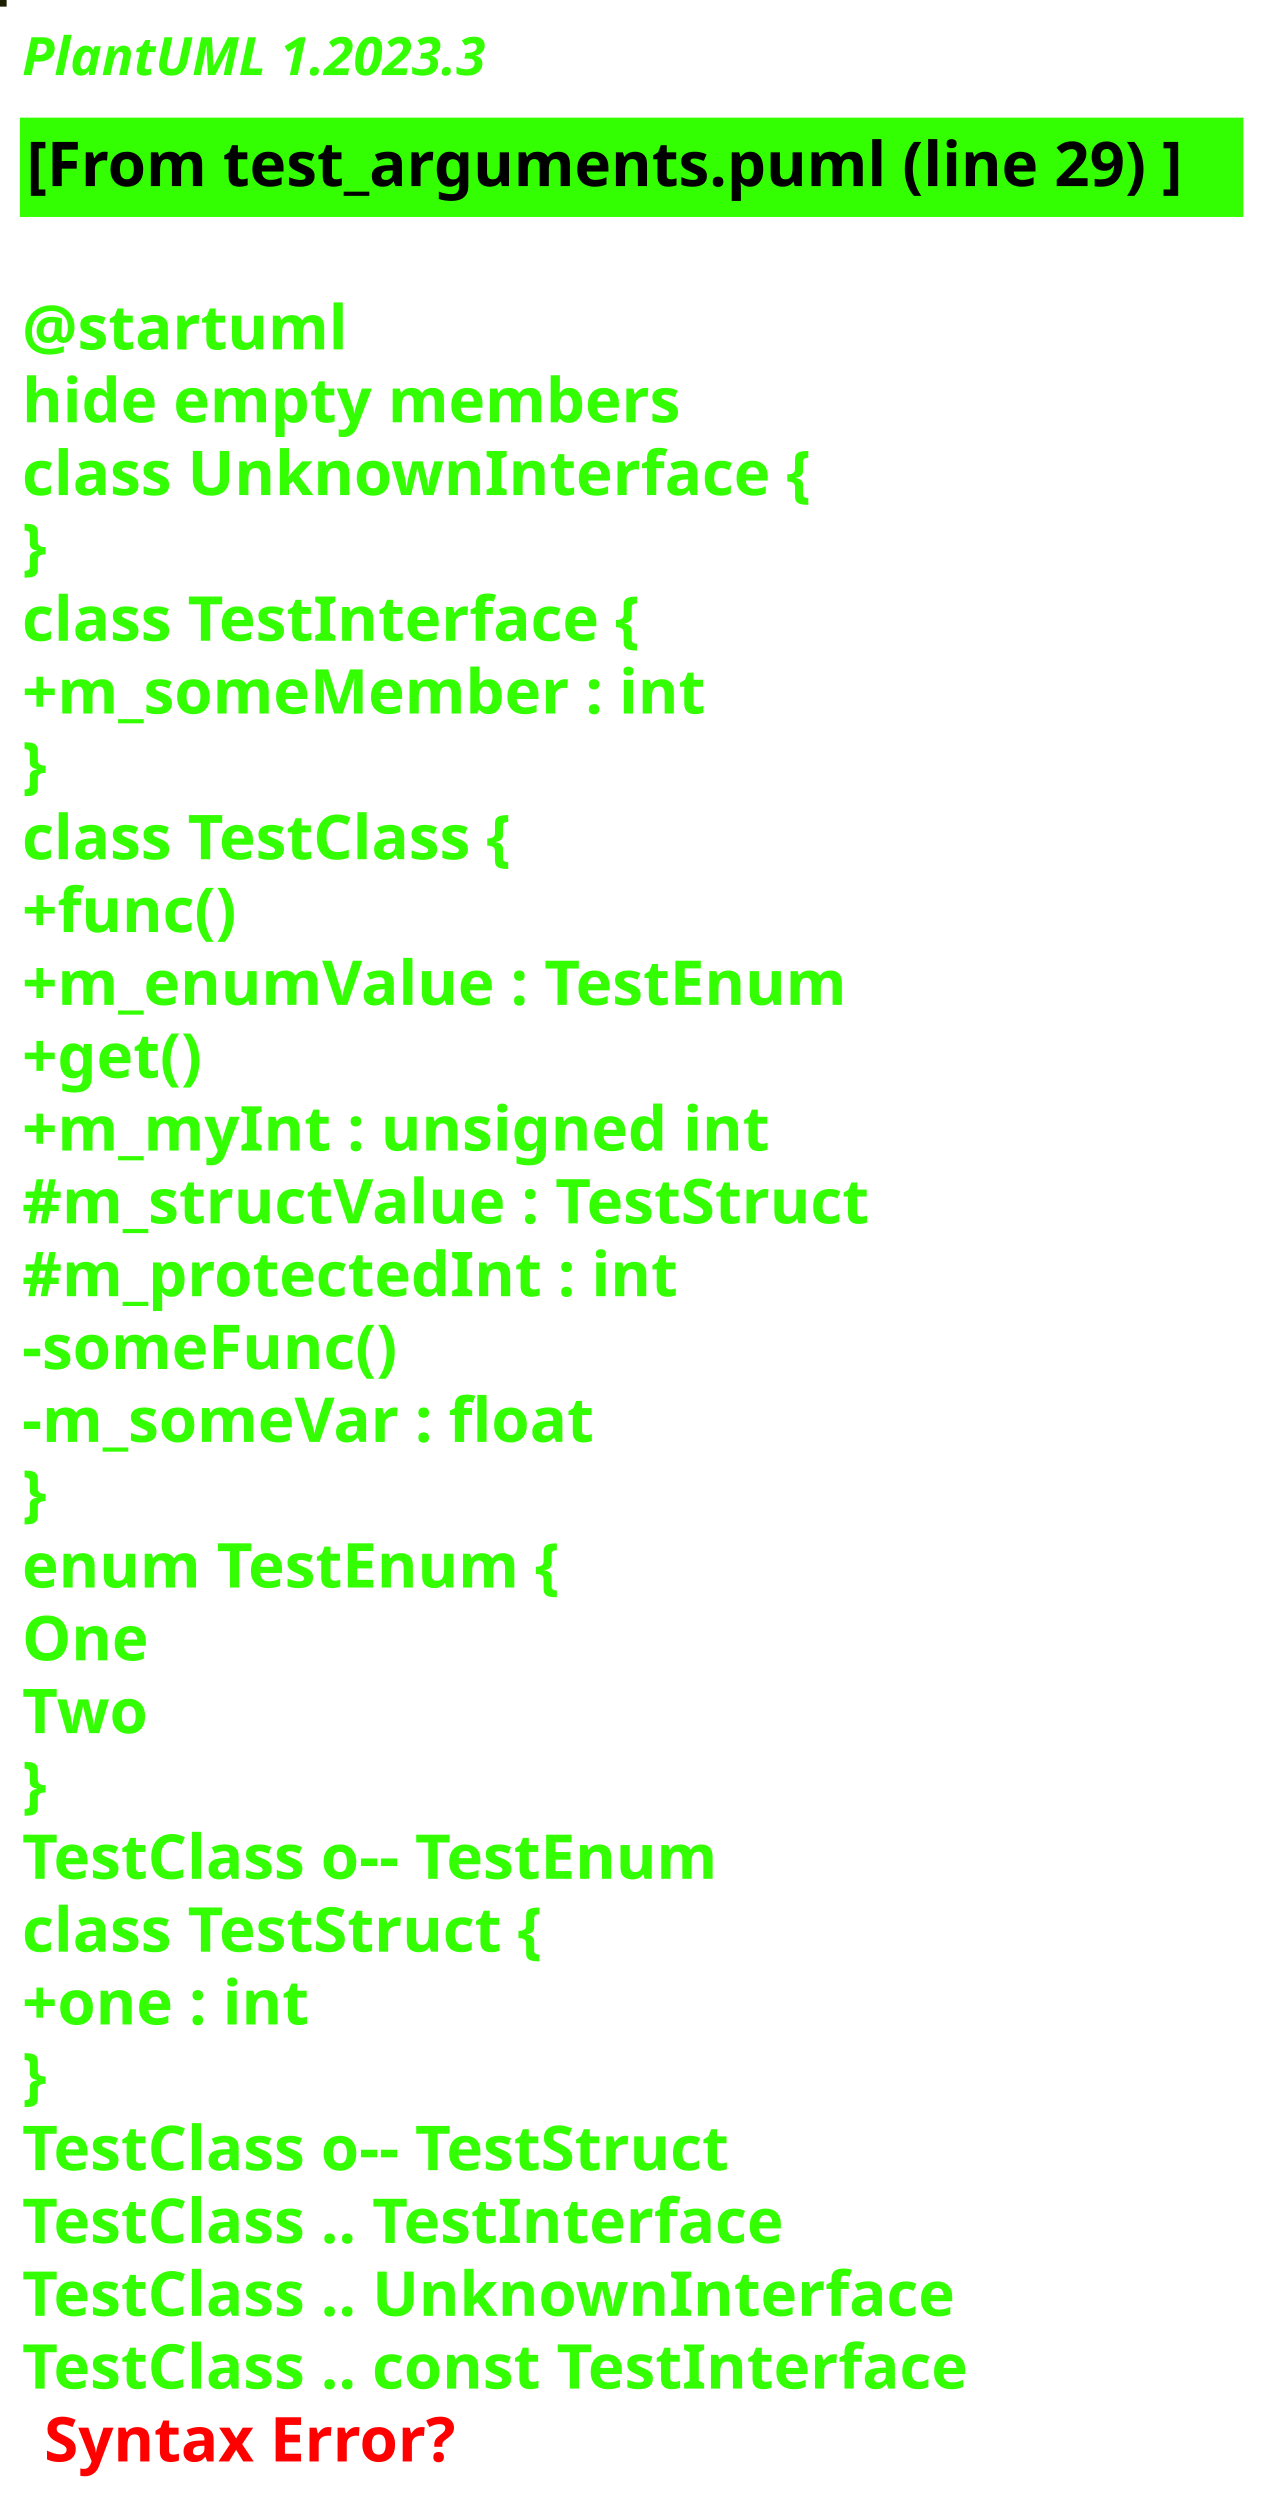
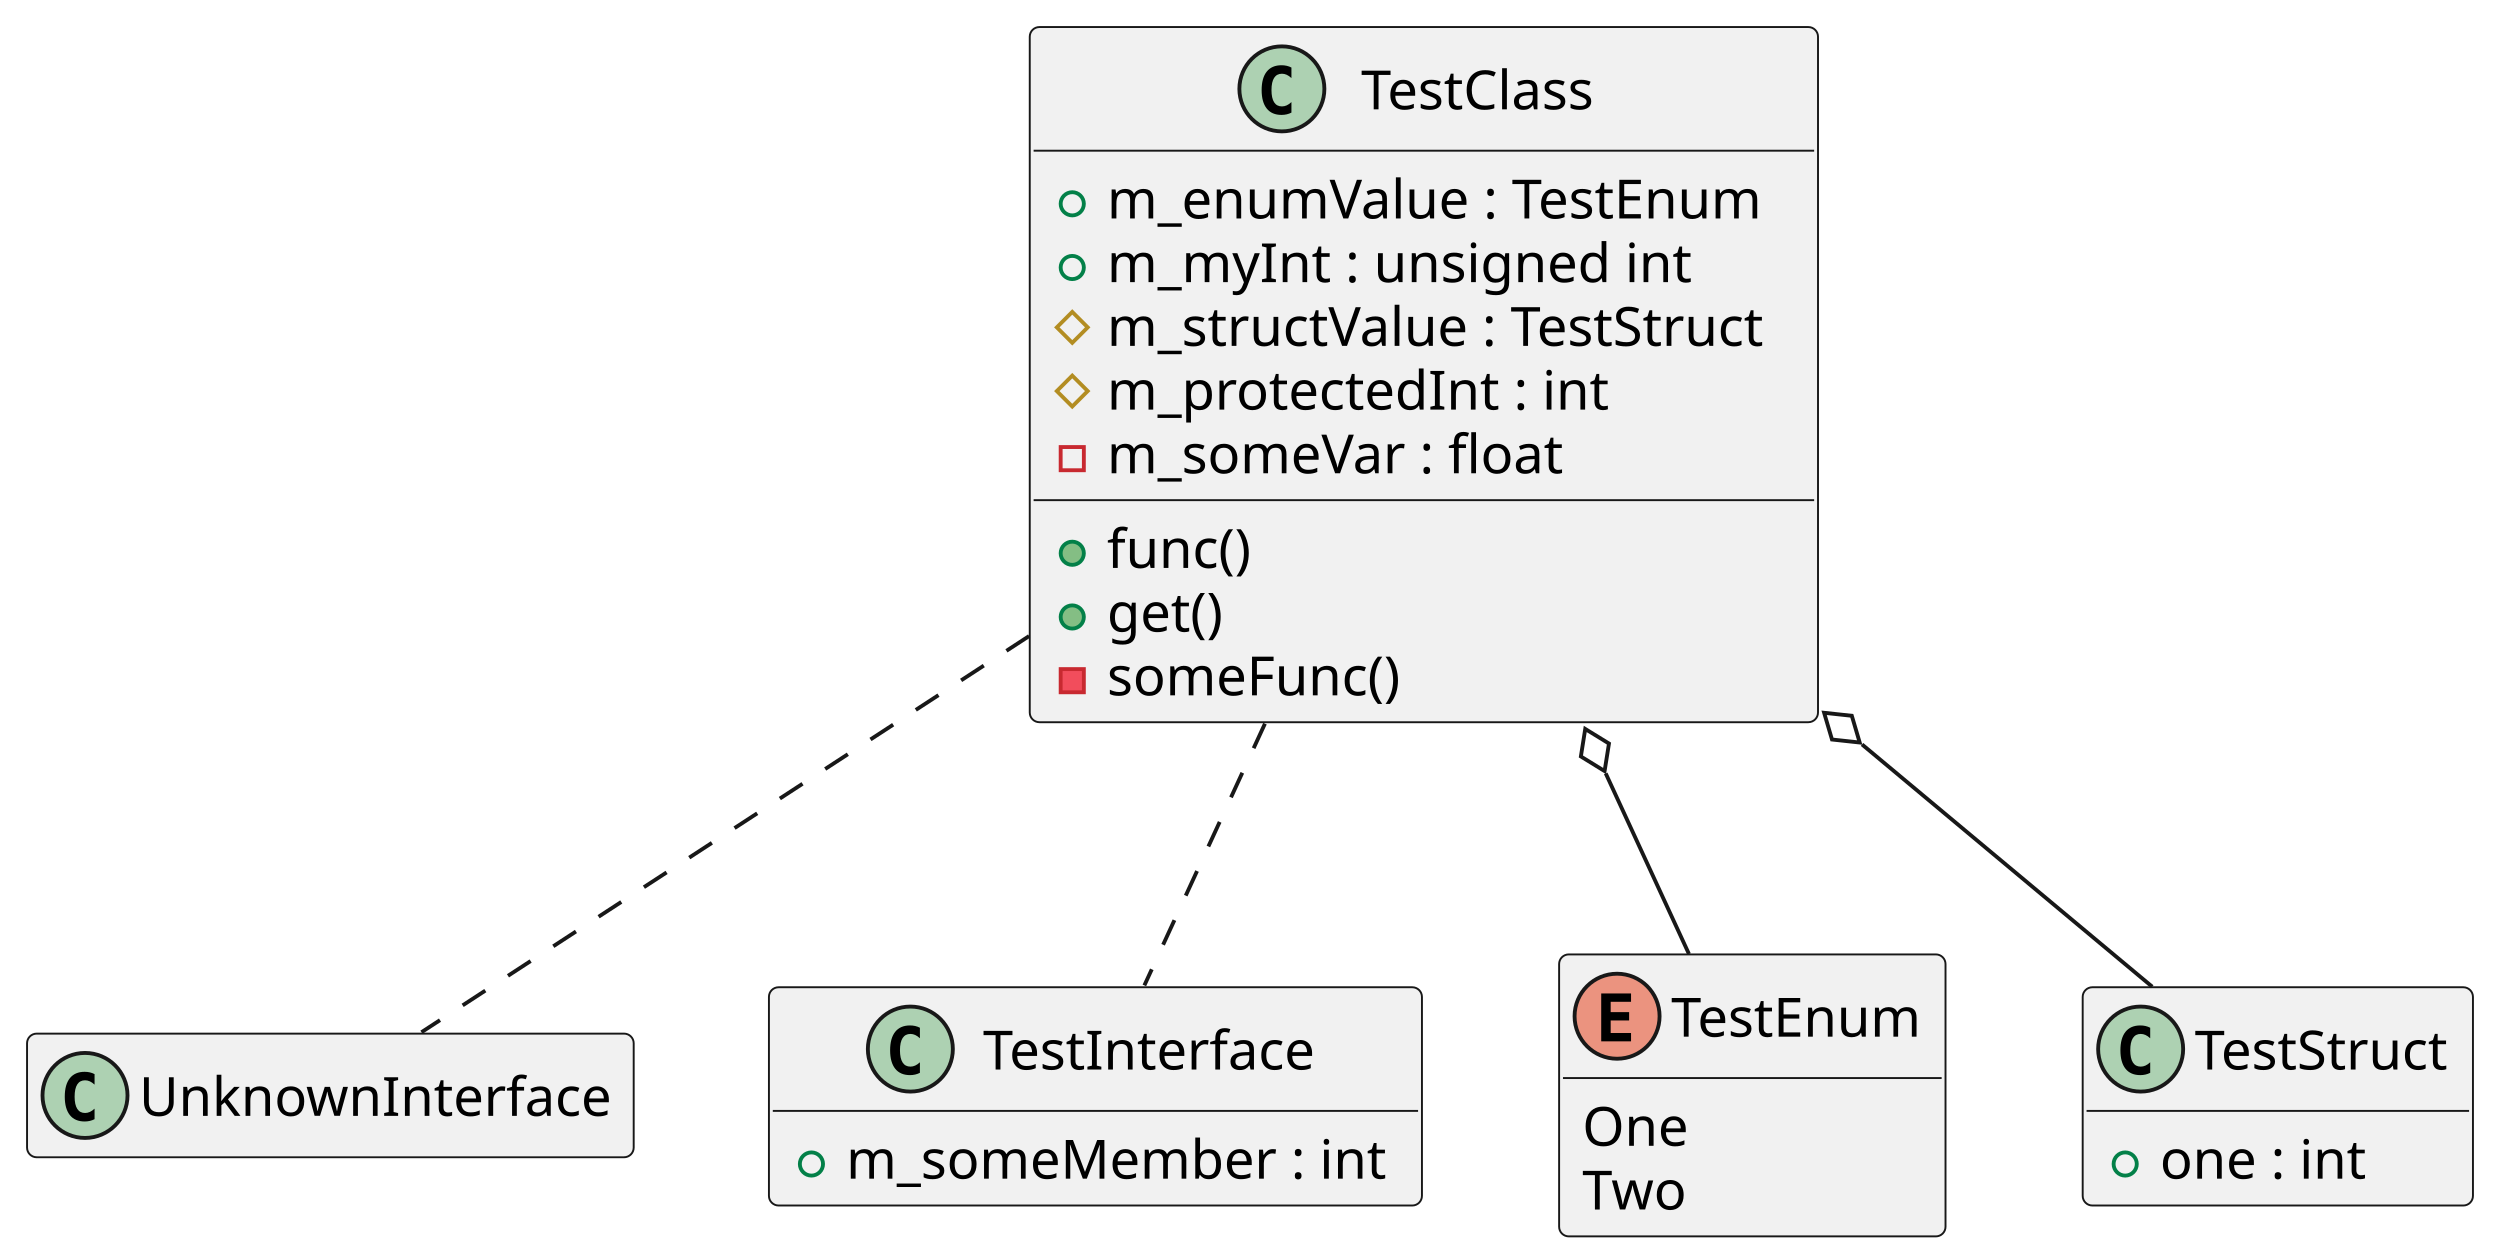
- <svg xmlns="http://www.w3.org/2000/svg" contentStyleType="text/css" height="566px" preserveAspectRatio="none" style="width:288px;height:566px;background:#000000;" version="1.1" viewBox="0 0 288 566" width="288px" zoomAndPan="magnify">
+ <svg xmlns="http://www.w3.org/2000/svg" contentStyleType="text/css" height="326px" preserveAspectRatio="none" style="width:647px;height:326px;background:#FFFFFF;" version="1.1" viewBox="0 0 647 326" width="647px" zoomAndPan="magnify">
  <defs />
  <g>
-     <rect fill="#1D1F04" height="1" style="stroke:#1D1F04;stroke-width:1.0;" width="1" x="0" y="0" />
-     <text fill="#33FF02" font-family="sans-serif" font-size="12" font-style="italic" font-weight="bold" lengthAdjust="spacing" textLength="116" x="5" y="17">PlantUML 1.2023.3</text>
-     <rect fill="#33FF02" height="21.488" style="stroke:#33FF02;stroke-width:1.0;" width="276" x="5" y="27.133" />
-     <text fill="#000000" font-family="sans-serif" font-size="14" font-weight="bold" lengthAdjust="spacing" textLength="274" x="6" y="42.133">[From test_arguments.puml (line 29) ]</text>
-     <text fill="#33FF02" font-family="sans-serif" font-size="14" font-weight="bold" lengthAdjust="spacing" textLength="5" x="5" y="62.621"> </text>
-     <text fill="#33FF02" font-family="sans-serif" font-size="14" font-weight="bold" lengthAdjust="spacing" textLength="74" x="5" y="79.109">@startuml</text>
-     <text fill="#33FF02" font-family="sans-serif" font-size="14" font-weight="bold" lengthAdjust="spacing" textLength="153" x="5" y="95.598">hide empty members</text>
-     <text fill="#33FF02" font-family="sans-serif" font-size="14" font-weight="bold" lengthAdjust="spacing" textLength="181" x="5" y="112.086">class UnknownInterface {</text>
-     <text fill="#33FF02" font-family="sans-serif" font-size="14" font-weight="bold" lengthAdjust="spacing" textLength="5" x="5" y="128.574">}</text>
-     <text fill="#33FF02" font-family="sans-serif" font-size="14" font-weight="bold" lengthAdjust="spacing" textLength="146" x="5" y="145.062">class TestInterface {</text>
-     <text fill="#33FF02" font-family="sans-serif" font-size="14" font-weight="bold" lengthAdjust="spacing" textLength="162" x="5" y="161.551">+m_someMember : int</text>
-     <text fill="#33FF02" font-family="sans-serif" font-size="14" font-weight="bold" lengthAdjust="spacing" textLength="5" x="5" y="178.039">}</text>
-     <text fill="#33FF02" font-family="sans-serif" font-size="14" font-weight="bold" lengthAdjust="spacing" textLength="122" x="5" y="194.527">class TestClass {</text>
-     <text fill="#33FF02" font-family="sans-serif" font-size="14" font-weight="bold" lengthAdjust="spacing" textLength="52" x="5" y="211.016">+func()</text>
-     <text fill="#33FF02" font-family="sans-serif" font-size="14" font-weight="bold" lengthAdjust="spacing" textLength="197" x="5" y="227.504">+m_enumValue : TestEnum</text>
-     <text fill="#33FF02" font-family="sans-serif" font-size="14" font-weight="bold" lengthAdjust="spacing" textLength="44" x="5" y="243.992">+get()</text>
-     <text fill="#33FF02" font-family="sans-serif" font-size="14" font-weight="bold" lengthAdjust="spacing" textLength="178" x="5" y="260.481">+m_myInt : unsigned int</text>
-     <text fill="#33FF02" font-family="sans-serif" font-size="14" font-weight="bold" lengthAdjust="spacing" textLength="199" x="5" y="276.969">#m_structValue : TestStruct</text>
-     <text fill="#33FF02" font-family="sans-serif" font-size="14" font-weight="bold" lengthAdjust="spacing" textLength="151" x="5" y="293.457">#m_protectedInt : int</text>
-     <text fill="#33FF02" font-family="sans-serif" font-size="14" font-weight="bold" lengthAdjust="spacing" textLength="91" x="5" y="309.945">-someFunc()</text>
-     <text fill="#33FF02" font-family="sans-serif" font-size="14" font-weight="bold" lengthAdjust="spacing" textLength="140" x="5" y="326.434">-m_someVar : float</text>
-     <text fill="#33FF02" font-family="sans-serif" font-size="14" font-weight="bold" lengthAdjust="spacing" textLength="5" x="5" y="342.922">}</text>
-     <text fill="#33FF02" font-family="sans-serif" font-size="14" font-weight="bold" lengthAdjust="spacing" textLength="127" x="5" y="359.41">enum TestEnum {</text>
-     <text fill="#33FF02" font-family="sans-serif" font-size="14" font-weight="bold" lengthAdjust="spacing" textLength="29" x="5" y="375.898">One</text>
-     <text fill="#33FF02" font-family="sans-serif" font-size="14" font-weight="bold" lengthAdjust="spacing" textLength="31" x="5" y="392.387">Two</text>
-     <text fill="#33FF02" font-family="sans-serif" font-size="14" font-weight="bold" lengthAdjust="spacing" textLength="5" x="5" y="408.875">}</text>
-     <text fill="#33FF02" font-family="sans-serif" font-size="14" font-weight="bold" lengthAdjust="spacing" textLength="180" x="5" y="425.363">TestClass o-- TestEnum</text>
-     <text fill="#33FF02" font-family="sans-serif" font-size="14" font-weight="bold" lengthAdjust="spacing" textLength="125" x="5" y="441.852">class TestStruct {</text>
-     <text fill="#33FF02" font-family="sans-serif" font-size="14" font-weight="bold" lengthAdjust="spacing" textLength="70" x="5" y="458.34">+one : int</text>
-     <text fill="#33FF02" font-family="sans-serif" font-size="14" font-weight="bold" lengthAdjust="spacing" textLength="5" x="5" y="474.828">}</text>
-     <text fill="#33FF02" font-family="sans-serif" font-size="14" font-weight="bold" lengthAdjust="spacing" textLength="182" x="5" y="491.316">TestClass o-- TestStruct</text>
-     <text fill="#33FF02" font-family="sans-serif" font-size="14" font-weight="bold" lengthAdjust="spacing" textLength="182" x="5" y="507.805">TestClass .. TestInterface</text>
-     <text fill="#33FF02" font-family="sans-serif" font-size="14" font-weight="bold" lengthAdjust="spacing" textLength="217" x="5" y="524.293">TestClass .. UnknownInterface</text>
-     <text fill="#33FF02" font-family="sans-serif" font-size="14" font-weight="bold" lengthAdjust="spacing" text-decoration="wavy underline" textLength="226" x="5" y="540.781">TestClass .. const TestInterface</text>
-     <text fill="#FF0000" font-family="sans-serif" font-size="14" font-weight="bold" lengthAdjust="spacing" textLength="94" x="10" y="557.269">Syntax Error?</text>
+     <g id="elem_UnknownInterface">
+       <rect codeLine="2" fill="#F1F1F1" height="32" id="UnknownInterface" rx="2.5" ry="2.5" style="stroke:#181818;stroke-width:0.5;" width="157" x="7" y="267.5" />
+       <ellipse cx="22" cy="283.5" fill="#ADD1B2" rx="11" ry="11" style="stroke:#181818;stroke-width:1.0;" />
+       <path d="M24.473,289.643 Q23.892,289.942 23.253,290.091 Q22.614,290.241 21.908,290.241 Q19.401,290.241 18.081,288.589 Q16.762,286.937 16.762,283.816 Q16.762,280.687 18.081,279.035 Q19.401,277.383 21.908,277.383 Q22.614,277.383 23.261,277.532 Q23.909,277.682 24.473,277.981 L24.473,280.703 Q23.842,280.122 23.249,279.852 Q22.655,279.582 22.024,279.582 Q20.68,279.582 19.995,280.649 Q19.31,281.716 19.31,283.816 Q19.31,285.908 19.995,286.974 Q20.68,288.041 22.024,288.041 Q22.655,288.041 23.249,287.771 Q23.842,287.502 24.473,286.92 Z " fill="#000000" />
+       <text fill="#000000" font-family="sans-serif" font-size="14" lengthAdjust="spacing" textLength="125" x="36" y="288.791">UnknownInterface</text>
+     </g>
+     <g id="elem_TestInterface">
+       <rect codeLine="4" fill="#F1F1F1" height="56.488" id="TestInterface" rx="2.5" ry="2.5" style="stroke:#181818;stroke-width:0.5;" width="169" x="199" y="255.5" />
+       <ellipse cx="235.6" cy="271.5" fill="#ADD1B2" rx="11" ry="11" style="stroke:#181818;stroke-width:1.0;" />
+       <path d="M238.073,277.643 Q237.492,277.942 236.853,278.091 Q236.214,278.241 235.508,278.241 Q233.001,278.241 231.681,276.589 Q230.362,274.937 230.362,271.816 Q230.362,268.687 231.681,267.035 Q233.001,265.383 235.508,265.383 Q236.214,265.383 236.861,265.532 Q237.509,265.682 238.073,265.981 L238.073,268.703 Q237.442,268.122 236.849,267.852 Q236.255,267.582 235.624,267.582 Q234.28,267.582 233.595,268.649 Q232.91,269.716 232.91,271.816 Q232.91,273.908 233.595,274.974 Q234.28,276.041 235.624,276.041 Q236.255,276.041 236.849,275.771 Q237.442,275.502 238.073,274.92 Z " fill="#000000" />
+       <text fill="#000000" font-family="sans-serif" font-size="14" lengthAdjust="spacing" textLength="89" x="254.4" y="276.791">TestInterface</text>
+       <line style="stroke:#181818;stroke-width:0.5;" x1="200" x2="367" y1="287.5" y2="287.5" />
+       <ellipse cx="210" cy="301.244" fill="none" rx="3" ry="3" style="stroke:#038048;stroke-width:1.0;" />
+       <text fill="#000000" font-family="sans-serif" font-size="14" lengthAdjust="spacing" textLength="143" x="219" y="305.035">m_someMember : int</text>
+     </g>
+     <g id="elem_TestClass">
+       <rect codeLine="7" fill="#F1F1F1" height="179.906" id="TestClass" rx="2.5" ry="2.5" style="stroke:#181818;stroke-width:0.5;" width="204" x="266.5" y="7" />
+       <ellipse cx="331.75" cy="23" fill="#ADD1B2" rx="11" ry="11" style="stroke:#181818;stroke-width:1.0;" />
+       <path d="M334.223,29.143 Q333.642,29.442 333.003,29.591 Q332.364,29.741 331.658,29.741 Q329.151,29.741 327.832,28.089 Q326.512,26.437 326.512,23.316 Q326.512,20.186 327.832,18.535 Q329.151,16.883 331.658,16.883 Q332.364,16.883 333.011,17.032 Q333.659,17.182 334.223,17.48 L334.223,20.203 Q333.592,19.622 332.999,19.352 Q332.405,19.082 331.774,19.082 Q330.43,19.082 329.745,20.149 Q329.06,21.216 329.06,23.316 Q329.06,25.408 329.745,26.474 Q330.43,27.541 331.774,27.541 Q332.405,27.541 332.999,27.271 Q333.592,27.002 334.223,26.42 Z " fill="#000000" />
+       <text fill="#000000" font-family="sans-serif" font-size="14" lengthAdjust="spacing" textLength="65" x="352.25" y="28.291">TestClass</text>
+       <line style="stroke:#181818;stroke-width:0.5;" x1="267.5" x2="469.5" y1="39" y2="39" />
+       <ellipse cx="277.5" cy="52.744" fill="none" rx="3" ry="3" style="stroke:#038048;stroke-width:1.0;" />
+       <text fill="#000000" font-family="sans-serif" font-size="14" lengthAdjust="spacing" textLength="177" x="286.5" y="56.535">m_enumValue : TestEnum</text>
+       <ellipse cx="277.5" cy="69.232" fill="none" rx="3" ry="3" style="stroke:#038048;stroke-width:1.0;" />
+       <text fill="#000000" font-family="sans-serif" font-size="14" lengthAdjust="spacing" textLength="156" x="286.5" y="73.023">m_myInt : unsigned int</text>
+       <polygon fill="none" points="277.5,80.721,281.5,84.721,277.5,88.721,273.5,84.721" style="stroke:#B38D22;stroke-width:1.0;" />
+       <text fill="#000000" font-family="sans-serif" font-size="14" lengthAdjust="spacing" textLength="178" x="286.5" y="89.512">m_structValue : TestStruct</text>
+       <polygon fill="none" points="277.5,97.209,281.5,101.209,277.5,105.209,273.5,101.209" style="stroke:#B38D22;stroke-width:1.0;" />
+       <text fill="#000000" font-family="sans-serif" font-size="14" lengthAdjust="spacing" textLength="134" x="286.5" y="106">m_protectedInt : int</text>
+       <rect fill="none" height="6" style="stroke:#C82930;stroke-width:1.0;" width="6" x="274.5" y="115.697" />
+       <text fill="#000000" font-family="sans-serif" font-size="14" lengthAdjust="spacing" textLength="123" x="286.5" y="122.488">m_someVar : float</text>
+       <line style="stroke:#181818;stroke-width:0.5;" x1="267.5" x2="469.5" y1="129.441" y2="129.441" />
+       <ellipse cx="277.5" cy="143.185" fill="#84BE84" rx="3" ry="3" style="stroke:#038048;stroke-width:1.0;" />
+       <text fill="#000000" font-family="sans-serif" font-size="14" lengthAdjust="spacing" textLength="40" x="286.5" y="146.977">func()</text>
+       <ellipse cx="277.5" cy="159.674" fill="#84BE84" rx="3" ry="3" style="stroke:#038048;stroke-width:1.0;" />
+       <text fill="#000000" font-family="sans-serif" font-size="14" lengthAdjust="spacing" textLength="32" x="286.5" y="163.465">get()</text>
+       <rect fill="#F24D5C" height="6" style="stroke:#C82930;stroke-width:1.0;" width="6" x="274.5" y="173.162" />
+       <text fill="#000000" font-family="sans-serif" font-size="14" lengthAdjust="spacing" textLength="80" x="286.5" y="179.953">someFunc()</text>
+     </g>
+     <g id="elem_TestEnum">
+       <rect codeLine="17" fill="#F1F1F1" height="72.977" id="TestEnum" rx="2.5" ry="2.5" style="stroke:#181818;stroke-width:0.5;" width="100" x="403.5" y="247" />
+       <ellipse cx="418.5" cy="263" fill="#EB937F" rx="11" ry="11" style="stroke:#181818;stroke-width:1.0;" />
+       <path d="M422.114,269.5 L414.394,269.5 L414.394,257.107 L422.114,257.107 L422.114,259.265 L416.843,259.265 L416.843,261.938 L421.616,261.938 L421.616,264.096 L416.843,264.096 L416.843,267.342 L422.114,267.342 Z " fill="#000000" />
+       <text fill="#000000" font-family="sans-serif" font-size="14" lengthAdjust="spacing" textLength="68" x="432.5" y="268.291">TestEnum</text>
+       <line style="stroke:#181818;stroke-width:0.5;" x1="404.5" x2="502.5" y1="279" y2="279" />
+       <text fill="#000000" font-family="sans-serif" font-size="14" lengthAdjust="spacing" textLength="28" x="409.5" y="296.535">One</text>
+       <text fill="#000000" font-family="sans-serif" font-size="14" lengthAdjust="spacing" textLength="29" x="409.5" y="313.023">Two</text>
+     </g>
+     <g id="elem_TestStruct">
+       <rect codeLine="22" fill="#F1F1F1" height="56.488" id="TestStruct" rx="2.5" ry="2.5" style="stroke:#181818;stroke-width:0.5;" width="101" x="539" y="255.5" />
+       <ellipse cx="554" cy="271.5" fill="#ADD1B2" rx="11" ry="11" style="stroke:#181818;stroke-width:1.0;" />
+       <path d="M556.473,277.643 Q555.892,277.942 555.253,278.091 Q554.614,278.241 553.908,278.241 Q551.401,278.241 550.082,276.589 Q548.762,274.937 548.762,271.816 Q548.762,268.687 550.082,267.035 Q551.401,265.383 553.908,265.383 Q554.614,265.383 555.261,265.532 Q555.909,265.682 556.473,265.981 L556.473,268.703 Q555.842,268.122 555.249,267.852 Q554.655,267.582 554.024,267.582 Q552.68,267.582 551.995,268.649 Q551.31,269.716 551.31,271.816 Q551.31,273.908 551.995,274.974 Q552.68,276.041 554.024,276.041 Q554.655,276.041 555.249,275.771 Q555.842,275.502 556.473,274.92 Z " fill="#000000" />
+       <text fill="#000000" font-family="sans-serif" font-size="14" lengthAdjust="spacing" textLength="69" x="568" y="276.791">TestStruct</text>
+       <line style="stroke:#181818;stroke-width:0.5;" x1="540" x2="639" y1="287.5" y2="287.5" />
+       <ellipse cx="550" cy="301.244" fill="none" rx="3" ry="3" style="stroke:#038048;stroke-width:1.0;" />
+       <text fill="#000000" font-family="sans-serif" font-size="14" lengthAdjust="spacing" textLength="56" x="559" y="305.035">one : int</text>
+     </g>
+     <g id="link_TestClass_TestEnum">
+       <path codeLine="21" d="M415.56,200.16 C423.29,216.94 430.82,233.27 437.11,246.91 " fill="none" id="TestClass-backto-TestEnum" style="stroke:#181818;stroke-width:1.0;" />
+       <polygon fill="none" points="410.26,188.65,409.13,195.772,415.27,199.554,416.4,192.432,410.26,188.65" style="stroke:#181818;stroke-width:1.0;" />
+     </g>
+     <g id="link_TestClass_TestStruct">
+       <path codeLine="25" d="M481.89,192.66 C509.46,215.68 536.79,238.49 557,255.37 " fill="none" id="TestClass-backto-TestStruct" style="stroke:#181818;stroke-width:1.0;" />
+       <polygon fill="none" points="472.08,184.47,474.121,191.386,481.29,192.163,479.249,185.246,472.08,184.47" style="stroke:#181818;stroke-width:1.0;" />
+     </g>
+     <g id="link_TestClass_TestInterface">
+       <path codeLine="26" d="M327.37,187.28 C316.01,211.93 304.53,236.86 296.16,255.03 " fill="none" id="TestClass-TestInterface" style="stroke:#181818;stroke-width:1.0;stroke-dasharray:7.0,7.0;" />
+     </g>
+     <g id="link_TestClass_UnknownInterface">
+       <path codeLine="27" d="M266.33,164.61 C209.49,201.66 143.46,244.72 109.07,267.14 " fill="none" id="TestClass-UnknownInterface" style="stroke:#181818;stroke-width:1.0;stroke-dasharray:7.0,7.0;" />
+     </g>
  </g>
</svg>
